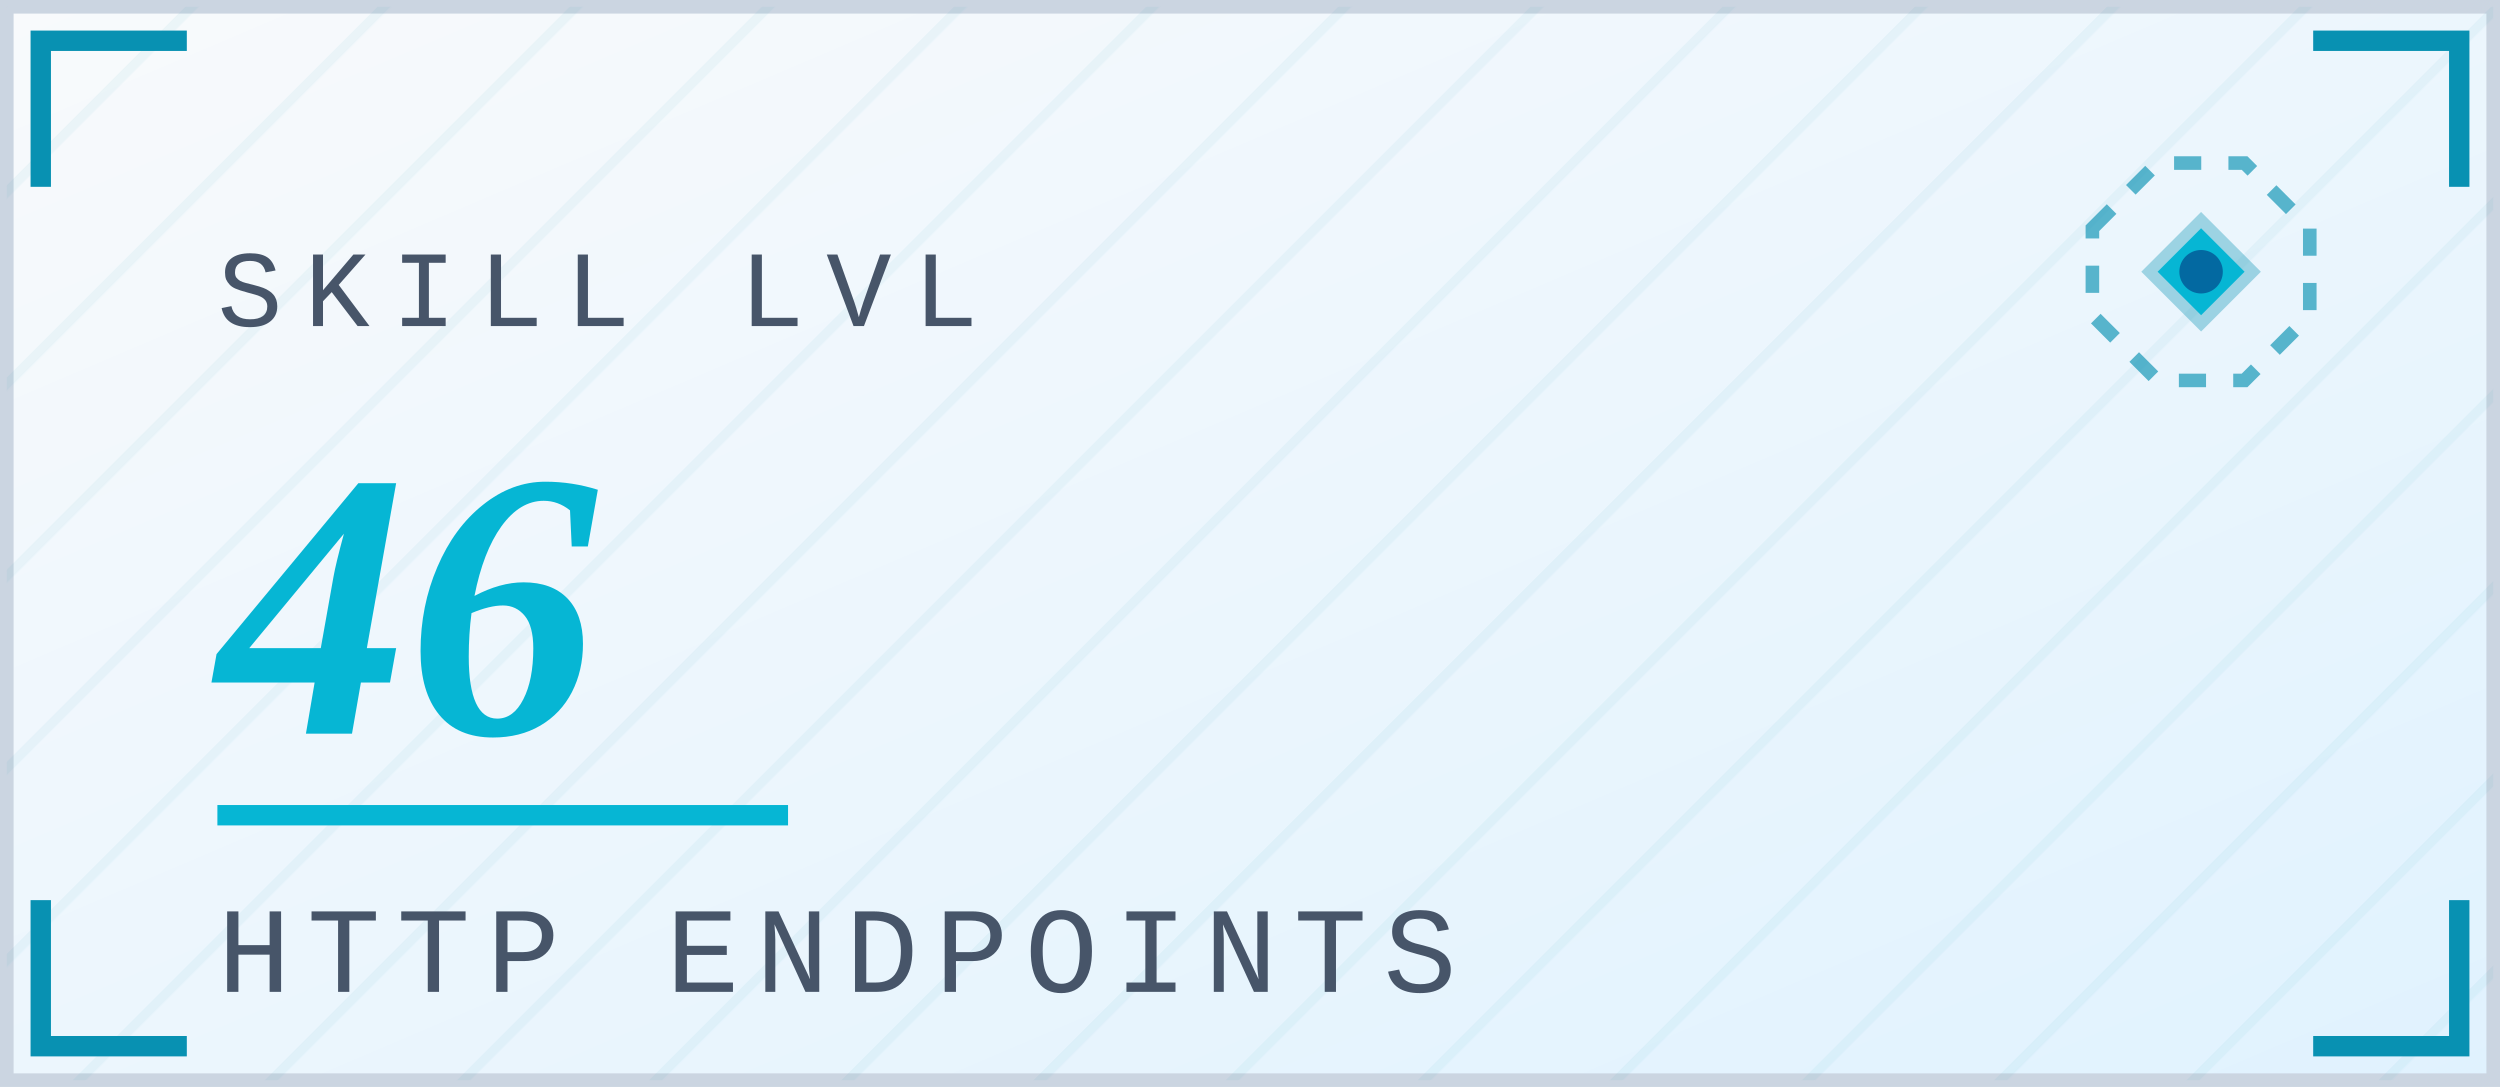
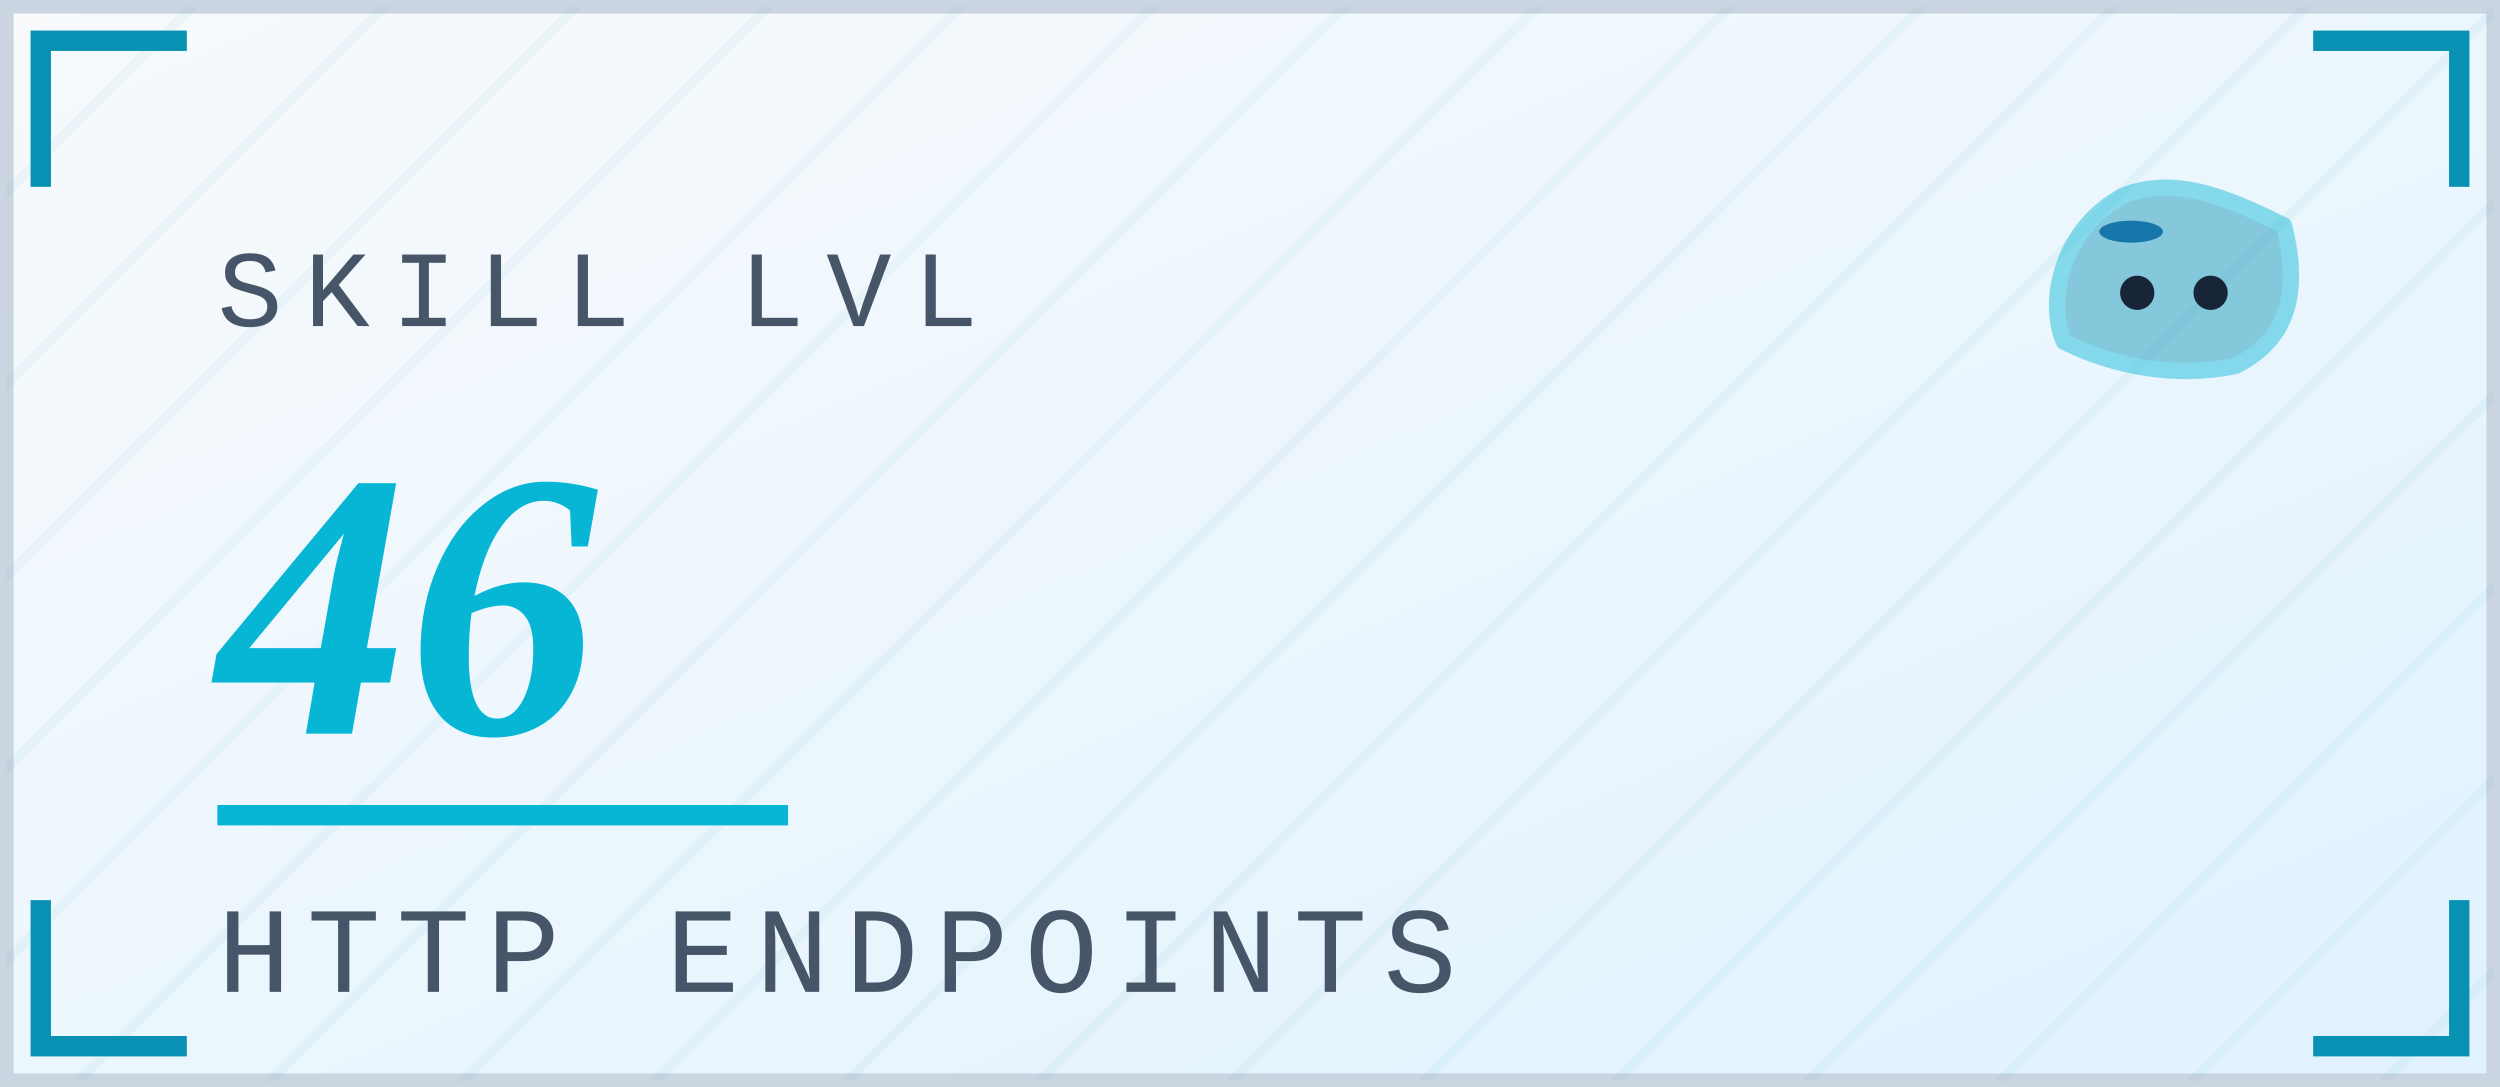
<svg xmlns="http://www.w3.org/2000/svg" width="184" height="80" viewBox="0 0 184 80">
  <defs>
    <linearGradient id="bg" x1="0" y1="0" x2="1" y2="1">
      <stop offset="0" stop-color="#F8FAFC" />
      <stop offset="1" stop-color="#E0F2FE" />
    </linearGradient>
    <linearGradient id="titleGrad" x1="0" y1="0" x2="1" y2="0">
      <stop offset="0" stop-color="#0F172A" />
      <stop offset="1" stop-color="#0369A1" />
    </linearGradient>
    <linearGradient id="shim" x1="0" y1="0" x2="1" y2="0">
      <stop offset="0" stop-color="#0891B2" stop-opacity="0" />
      <stop offset="0.5" stop-color="#06B6D4" stop-opacity="0.75" />
      <stop offset="1" stop-color="#0891B2" stop-opacity="0" />
    </linearGradient>
    <pattern id="grid" patternUnits="userSpaceOnUse" width="10" height="10" patternTransform="rotate(45)">
      <line x1="0" y1="0" x2="0" y2="10" stroke="#0891B2" stroke-width="1.4" opacity="0.05" />
    </pattern>
  </defs>
  <rect x="0.5" y="0.5" width="183" height="79" fill="url(#bg)" stroke="#CBD5E1" />
  <rect x="0.5" y="0.5" width="183" height="79" fill="url(#grid)" />
  <path d="M 3 13 L 3 3 L 13 3" stroke="#0891B2" stroke-width="1.5" fill="none" stroke-linecap="square" />
  <path d="M 171 3 L 181 3 L 181 13" stroke="#0891B2" stroke-width="1.5" fill="none" stroke-linecap="square" />
  <path d="M 3 67 L 3 77 L 13 77" stroke="#0891B2" stroke-width="1.5" fill="none" stroke-linecap="square" />
  <path d="M 171 77 L 181 77 L 181 67" stroke="#0891B2" stroke-width="1.5" fill="none" stroke-linecap="square" />
-   <g transform="translate(162 20)">
-     <polygon points="-8,-3.2 -3.2,-8 3.2,-8 8,-3.2 8,3.2 3.2,8 -3.2,8 -8,3.2" fill="none" stroke="#0891B2" stroke-width="1" stroke-dasharray="2 2" opacity="0.65" />
-     <polygon points="0,-4.4 4.4,0 0,4.4 -4.4,0" fill="#0891B2" opacity="0.35" />
-     <polygon points="0,-3.2 3.2,0 0,3.2 -3.2,0" fill="#06B6D4" />
-     <circle cx="0" cy="0" r="1.6" fill="#0369A1" />
+   <g transform="translate(160 22)">
+     <path d="M -8.1,3.15 C -9.45,0 -8.1,-5.4 -3.6,-7.65 C 0,-9,3.6,-7.65 8.1,-5.4 C 9.45,0 8.1,3.15 4.5,4.95 C 0,5.85 -4.5,4.95 -8.1,3.15 Z" fill="#0891B2" opacity="0.45" stroke="#06B6D4" stroke-width="1.2" stroke-linejoin="round" />
+     <ellipse cx="-3.15" cy="-4.95" rx="2.34" ry="0.81" fill="#0369A1" opacity="0.85" />
+     <circle cx="-2.7" cy="-0.45" r="1.26" fill="#0F172A" opacity="0.92" />
+     <circle cx="2.7" cy="-0.45" r="1.26" fill="#0F172A" opacity="0.92" />
  </g>
  <text x="16" y="24" font-family="'SF Mono', Menlo, Consolas, 'Courier New', monospace" font-size="8" letter-spacing="1.6" fill="#475569">SKILL LVL</text>
  <text x="16" y="54" font-family="Georgia, 'Crimson Text', 'Times New Roman', serif" font-style="italic" font-size="28" font-weight="700" fill="#06B6D4">46</text>
  <line x1="16" y1="60" x2="58" y2="60" stroke="#06B6D4" stroke-width="1.5" />
  <text x="16" y="73" font-family="'SF Mono', Menlo, Consolas, 'Courier New', monospace" font-size="9" letter-spacing="1.2" fill="#475569">HTTP ENDPOINTS</text>
</svg>
